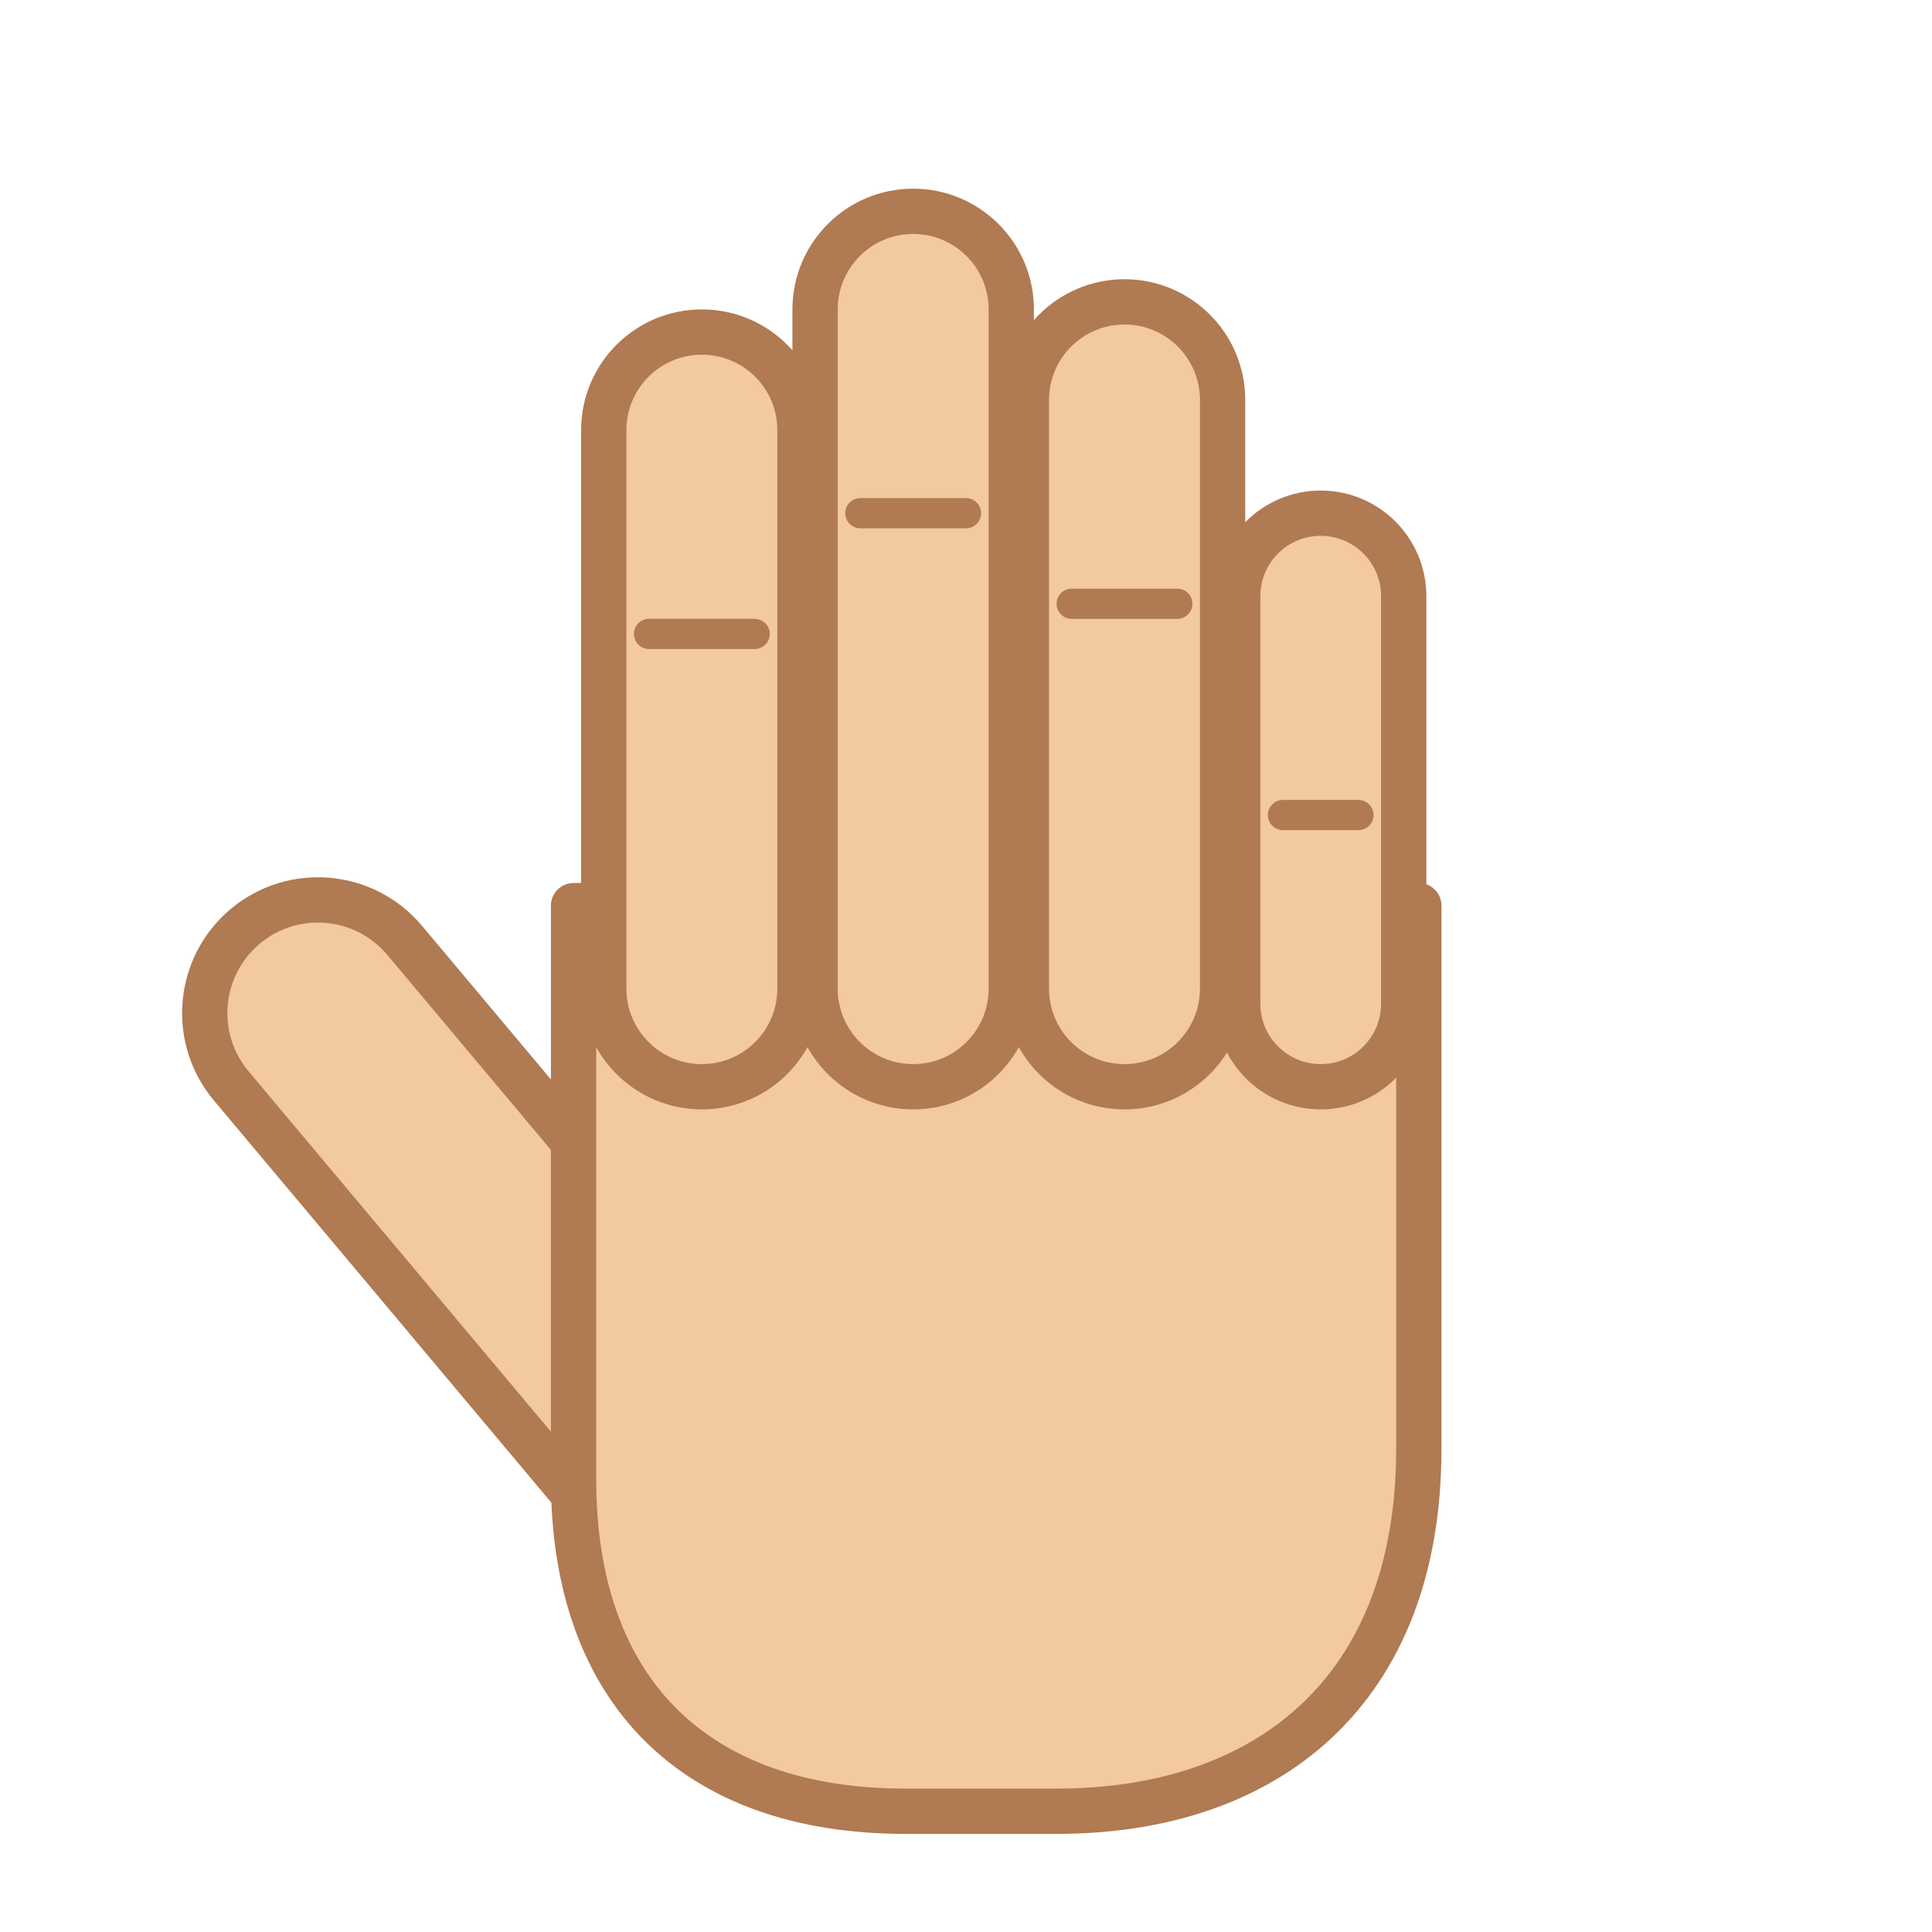
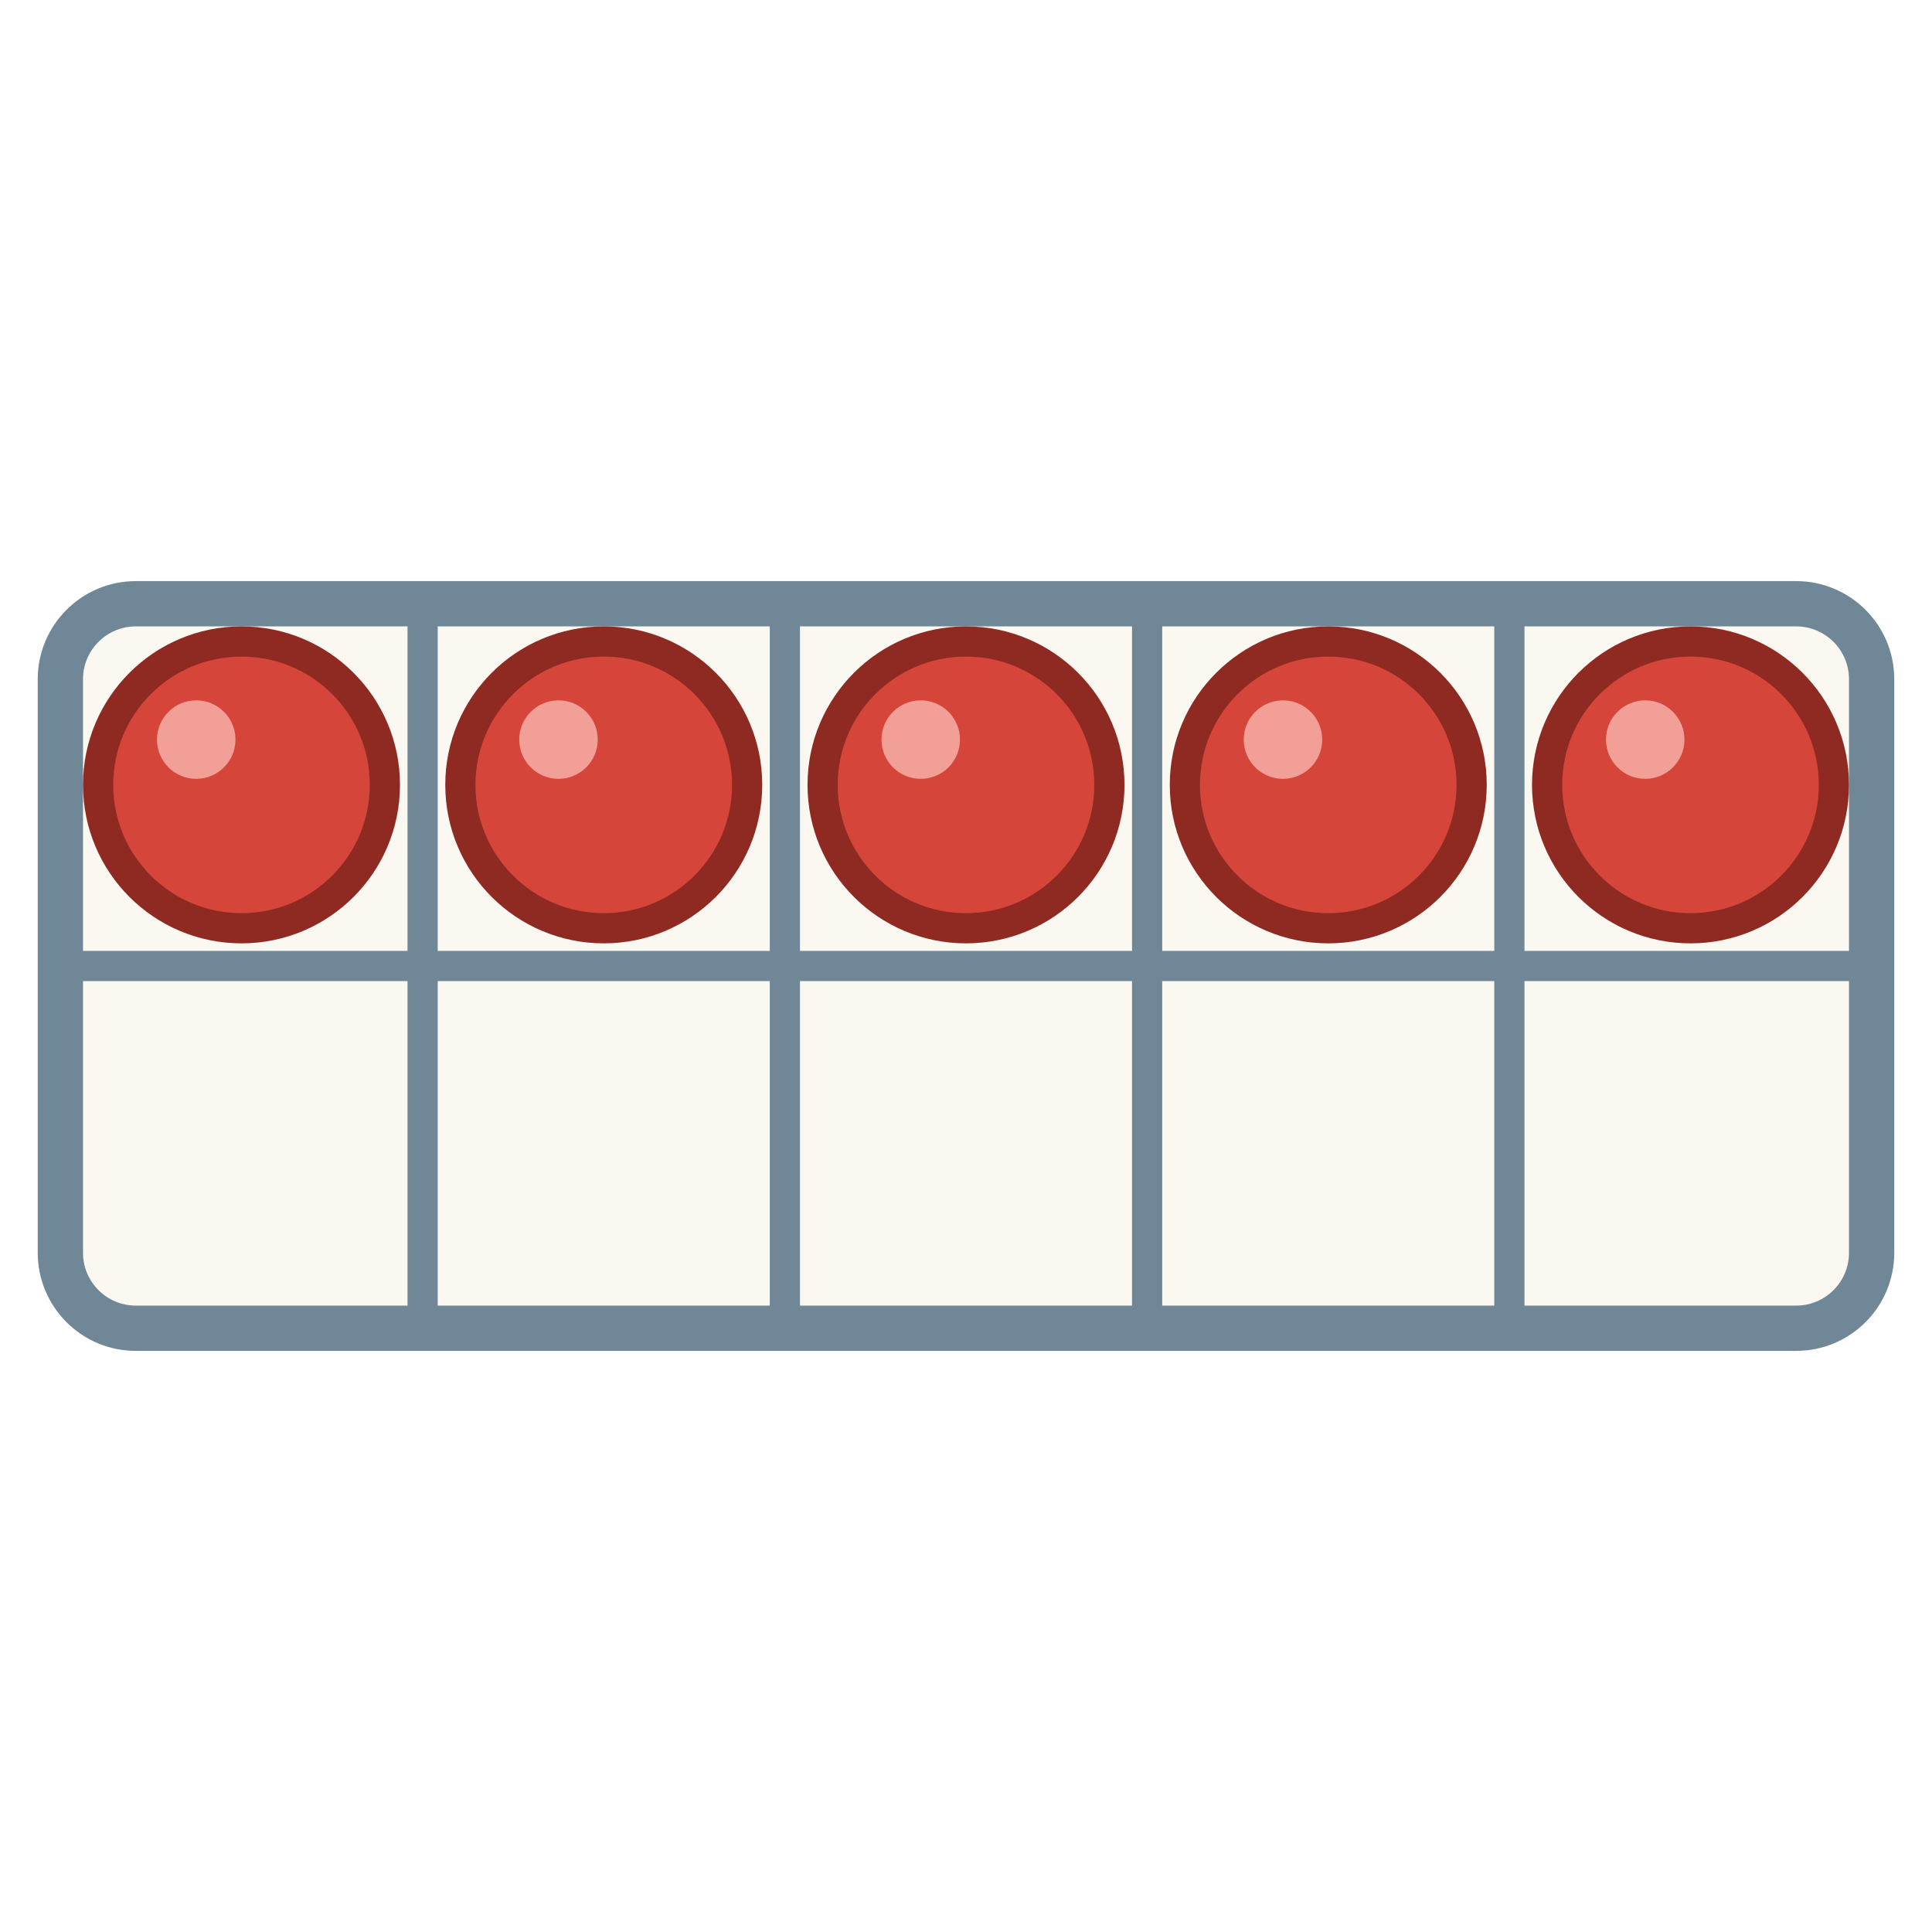
<svg xmlns="http://www.w3.org/2000/svg" viewBox="0 0 128 128" width="128" height="128" role="img">
-   <rect x="-7" y="-50" width="15" height="54" rx="7.5" transform="translate(48 100) rotate(-40)" fill="#f2c9a0" stroke="#b07a52" stroke-width="3" stroke-linejoin="round" />
-   <path d="M38 60 H94 V96 C94 112 84 120 70 120 H60 C46 120 38 112 38 98 Z" fill="#f2c9a0" stroke="#b07a52" stroke-width="3" stroke-linejoin="round" />
-   <rect x="40" y="22" width="13" height="50" rx="6.5" fill="#f2c9a0" stroke="#b07a52" stroke-width="3" stroke-linejoin="round" />
-   <path d="M43 42 h7" stroke="#b07a52" stroke-width="2" stroke-linecap="round" fill="none" />
-   <rect x="54" y="14" width="13" height="58" rx="6.5" fill="#f2c9a0" stroke="#b07a52" stroke-width="3" stroke-linejoin="round" />
-   <path d="M57 34 h7" stroke="#b07a52" stroke-width="2" stroke-linecap="round" fill="none" />
-   <rect x="68" y="20" width="13" height="52" rx="6.5" fill="#f2c9a0" stroke="#b07a52" stroke-width="3" stroke-linejoin="round" />
-   <path d="M71 40 h7" stroke="#b07a52" stroke-width="2" stroke-linecap="round" fill="none" />
-   <rect x="82" y="34" width="11" height="38" rx="5.5" fill="#f2c9a0" stroke="#b07a52" stroke-width="3" stroke-linejoin="round" />
-   <path d="M85 54 h5" stroke="#b07a52" stroke-width="2" stroke-linecap="round" fill="none" />
+   <rect x="4" y="40" width="120" height="48" rx="5" fill="#fbf8f1" stroke="#6f8796" stroke-width="3" />
+   <path d="M28 40 V88 M52 40 V88 M76 40 V88 M100 40 V88 M4 64 H124" stroke="#6f8796" stroke-width="2" />
+   <circle cx="16" cy="52" r="9.5" fill="#d6453a" stroke="#8e2a22" stroke-width="2" />
+   <circle cx="13" cy="49" r="2.6" fill="#f2a097" />
+   <circle cx="40" cy="52" r="9.5" fill="#d6453a" stroke="#8e2a22" stroke-width="2" />
+   <circle cx="37" cy="49" r="2.6" fill="#f2a097" />
+   <circle cx="64" cy="52" r="9.5" fill="#d6453a" stroke="#8e2a22" stroke-width="2" />
+   <circle cx="61" cy="49" r="2.6" fill="#f2a097" />
+   <circle cx="88" cy="52" r="9.5" fill="#d6453a" stroke="#8e2a22" stroke-width="2" />
+   <circle cx="85" cy="49" r="2.6" fill="#f2a097" />
+   <circle cx="112" cy="52" r="9.5" fill="#d6453a" stroke="#8e2a22" stroke-width="2" />
+   <circle cx="109" cy="49" r="2.6" fill="#f2a097" />
</svg>
